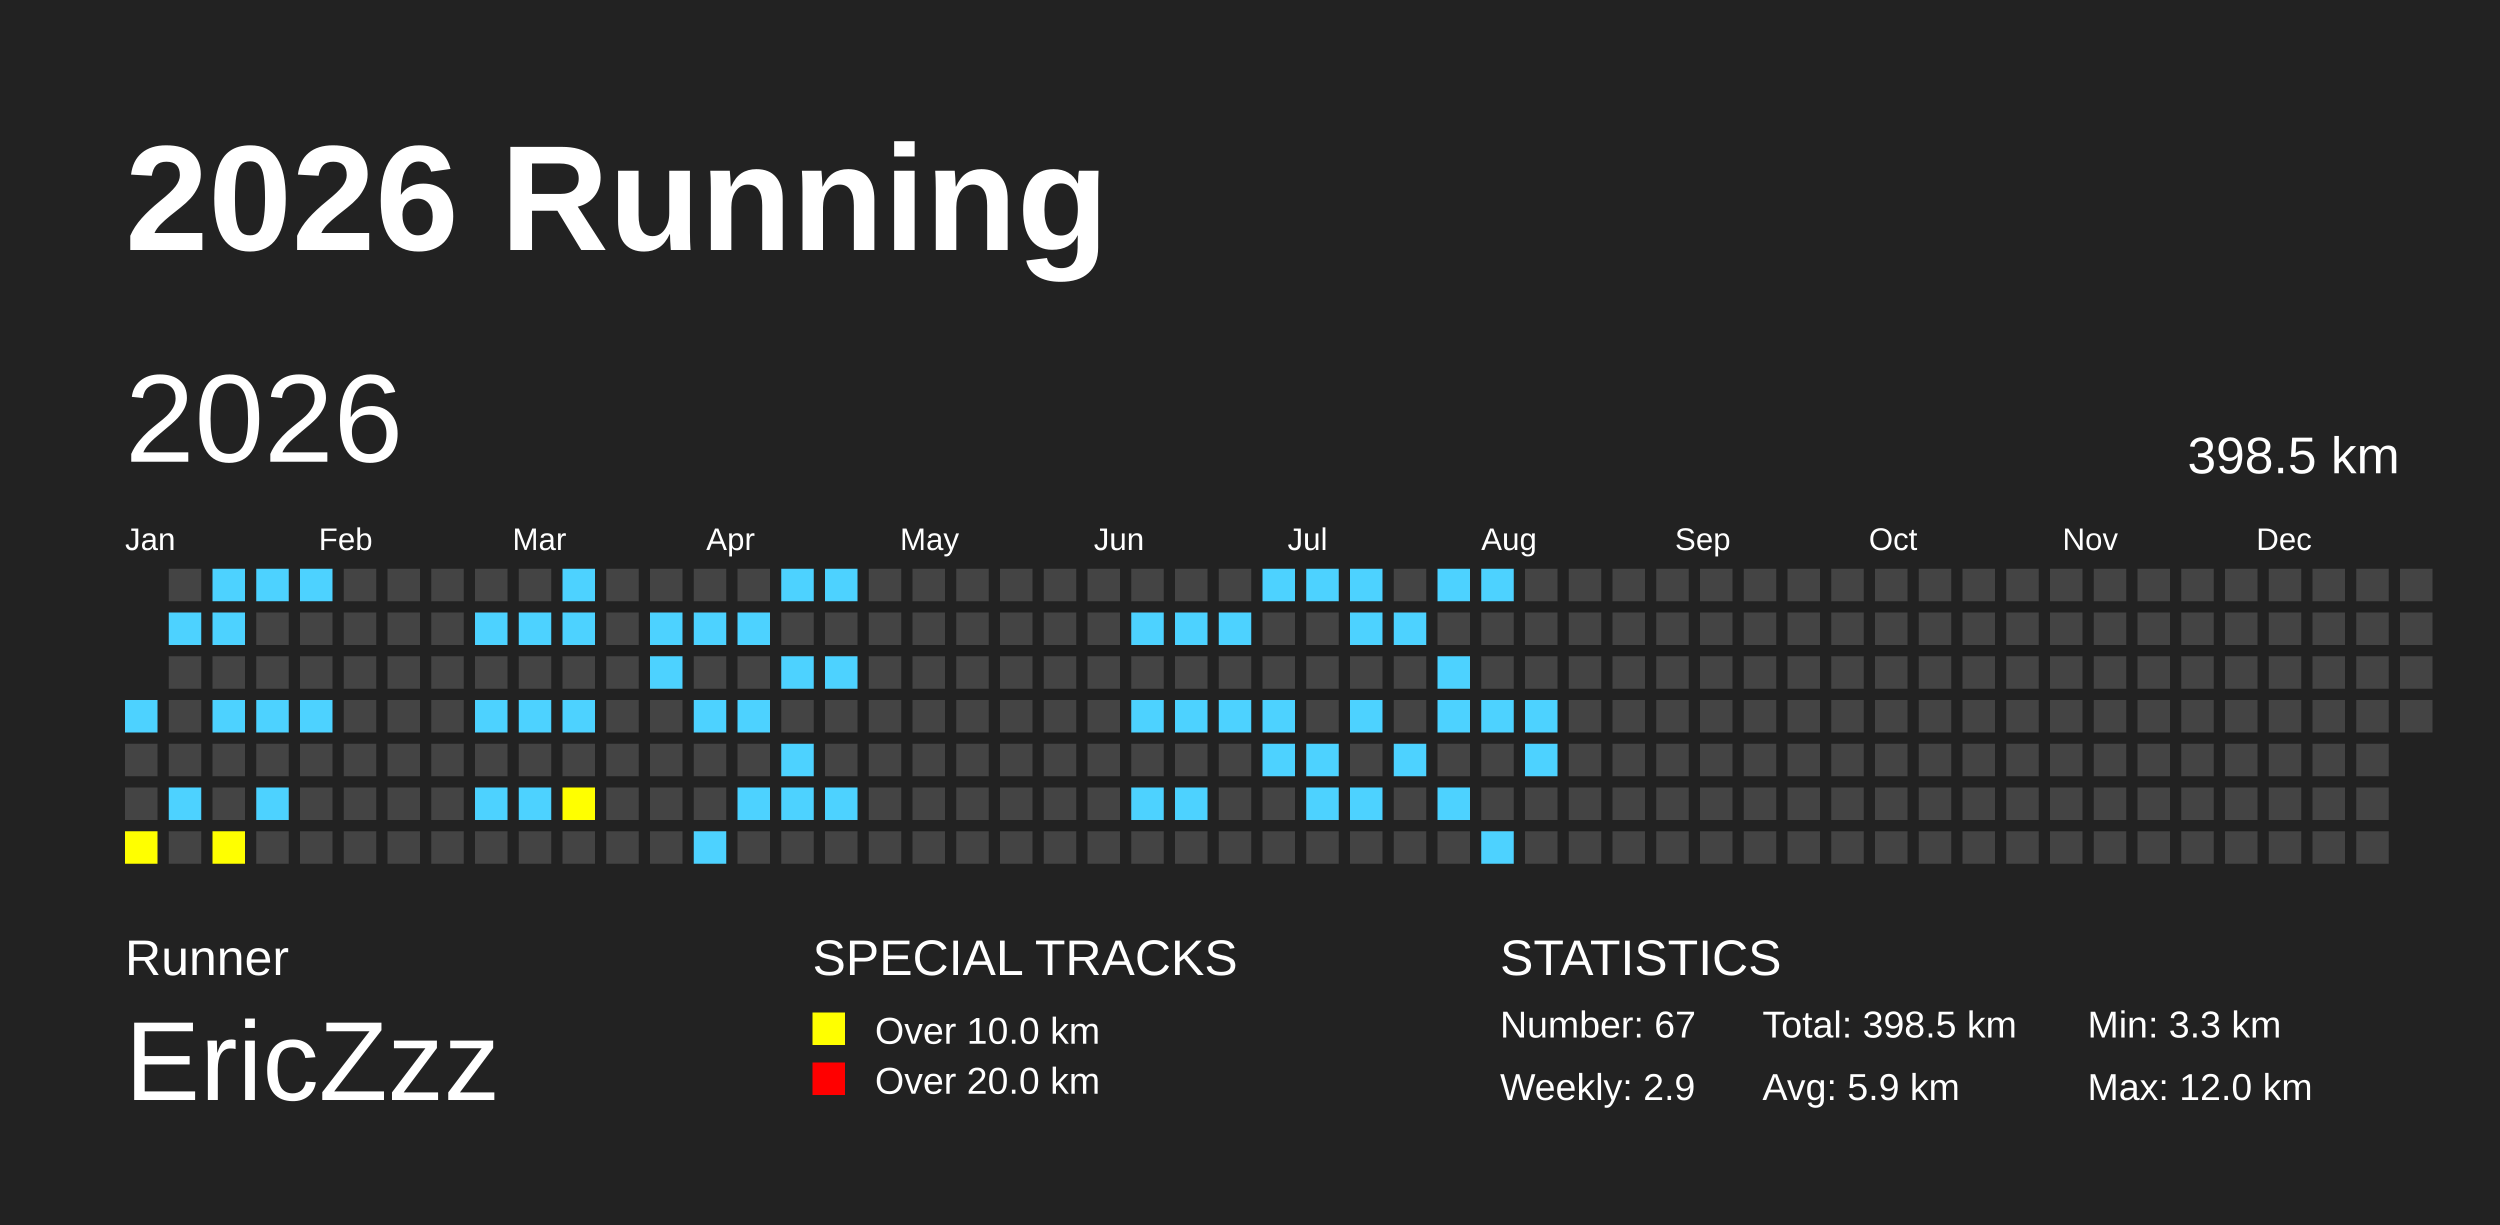
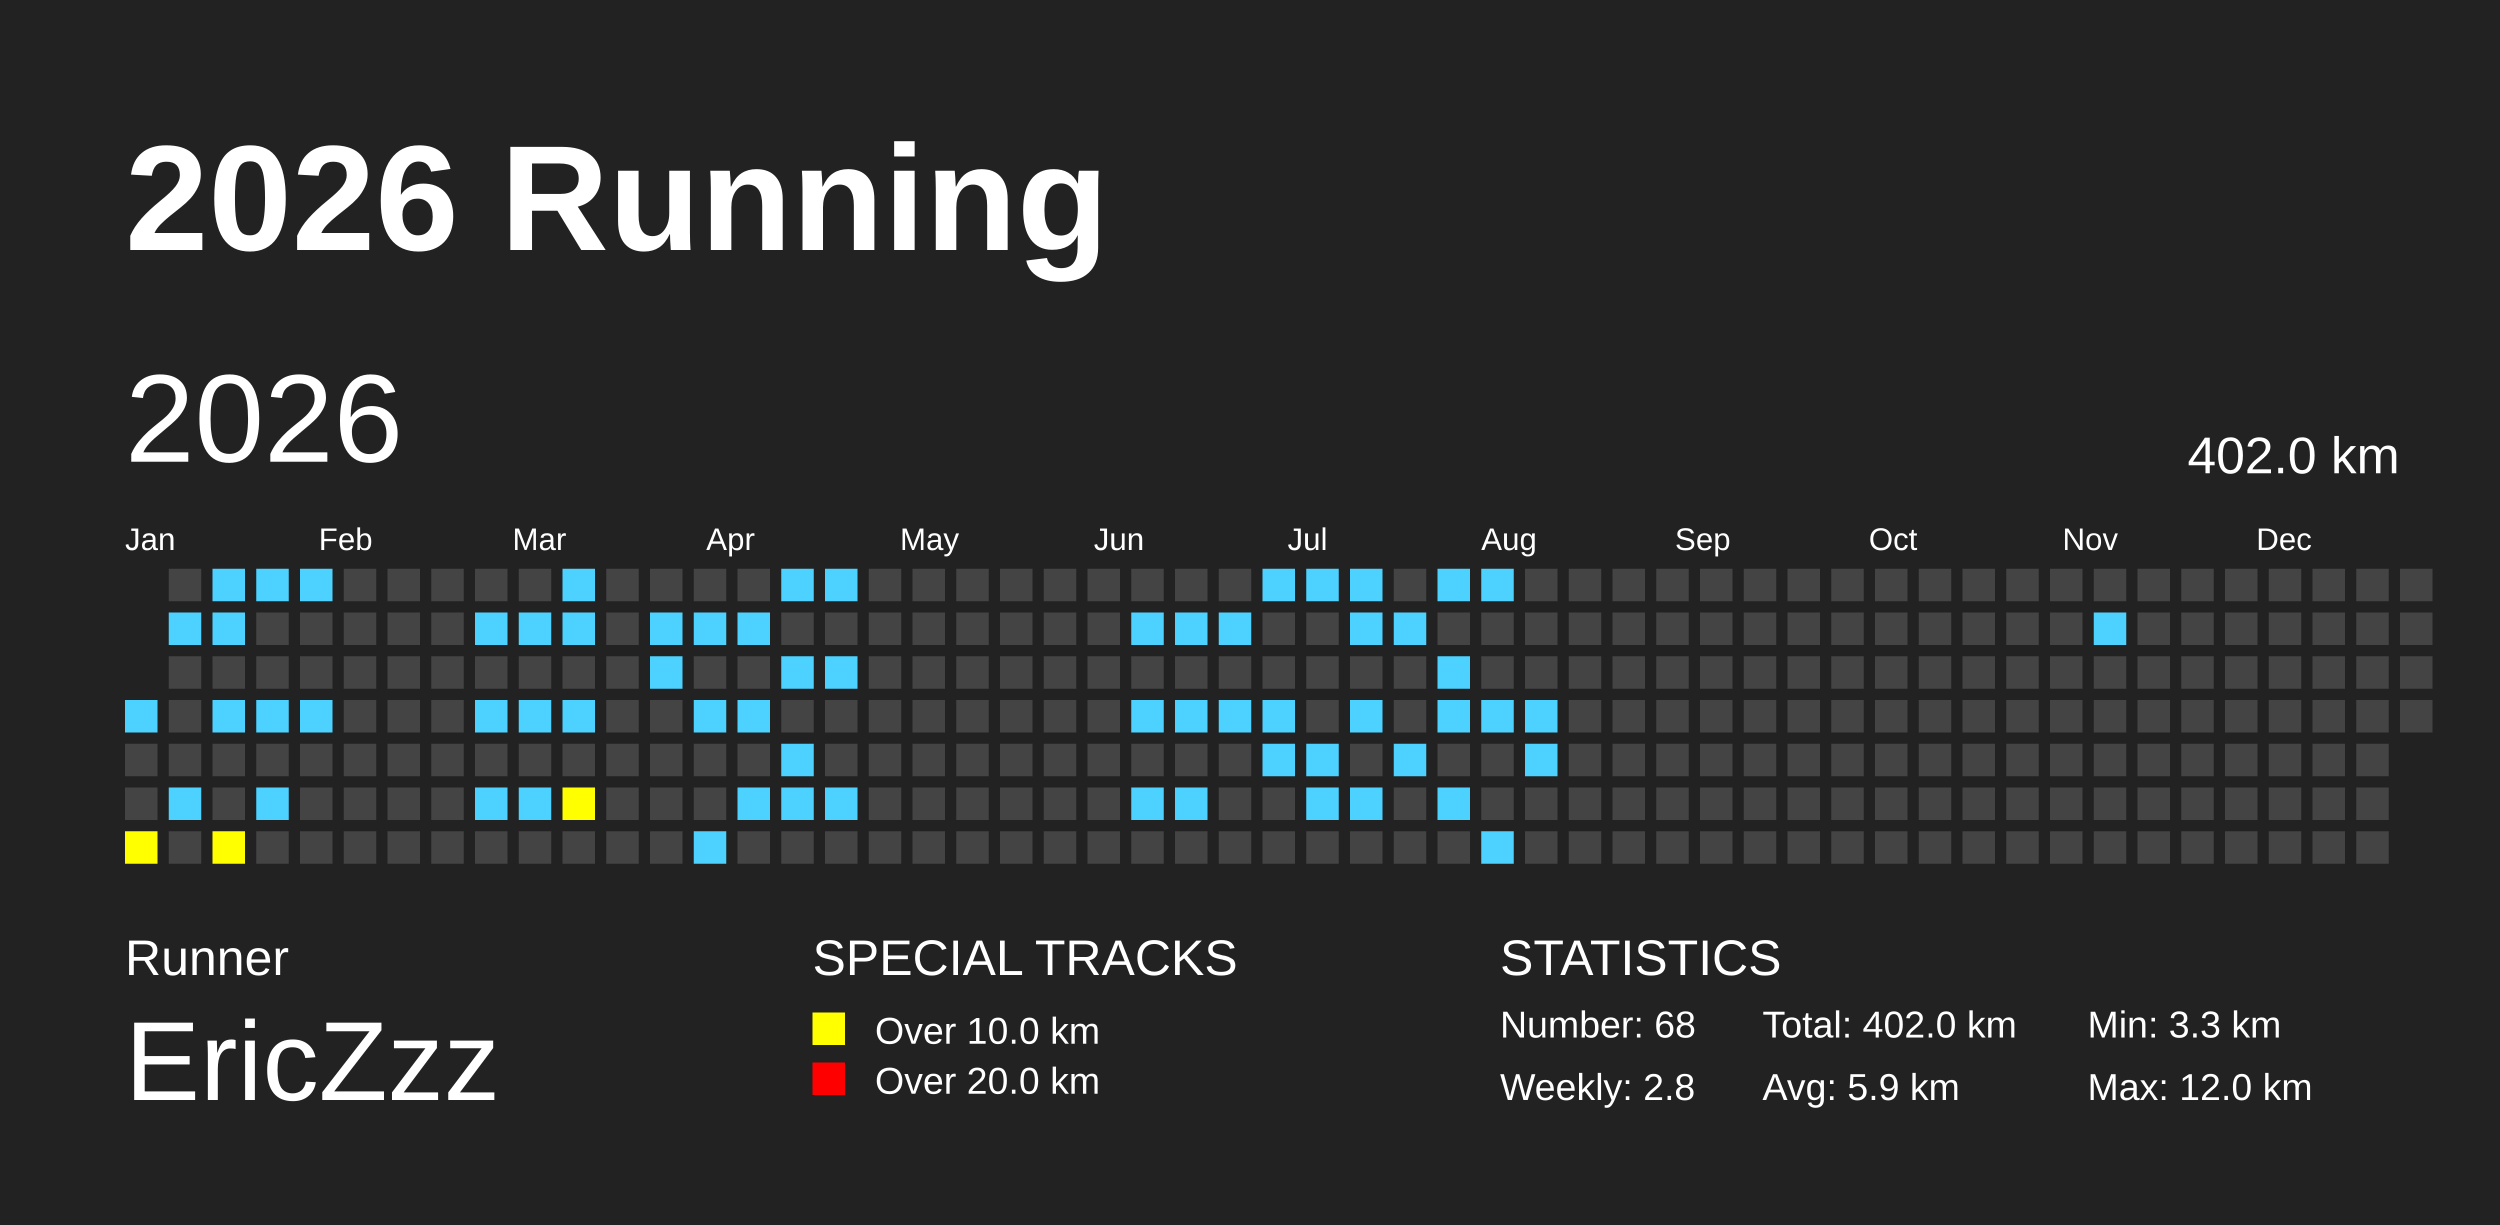
<svg xmlns="http://www.w3.org/2000/svg" baseProfile="full" height="98mm" version="1.1" viewBox="0,0,200,98" width="200mm">
  <defs />
  <rect fill="#222222" height="98" width="200" x="0" y="0" />
  <text fill="#FFFFFF" style="font-size:12px; font-family:Arial; font-weight:bold;" x="10" y="20">2026 Running</text>
  <text fill="#FFFFFF" style="font-size:4px; font-family:Arial" x="10" y="78">Runner</text>
  <text fill="#FFFFFF" style="font-size:9px; font-family:Arial" x="10" y="88">EricZzz</text>
  <text fill="#FFFFFF" style="font-size:4px; font-family:Arial" x="65" y="78">SPECIAL TRACKS</text>
  <rect fill="yellow" height="2.6" width="2.6" x="65" y="81" />
  <text fill="#FFFFFF" style="font-size:3px; font-family:Arial" x="70" y="83.5">Over 10.0 km</text>
  <rect fill="red" height="2.6" width="2.6" x="65" y="85" />
  <text fill="#FFFFFF" style="font-size:3px; font-family:Arial" x="70" y="87.5">Over 20.0 km</text>
  <text fill="#FFFFFF" style="font-size:4px; font-family:Arial" x="120" y="78">STATISTICS</text>
-   <text fill="#FFFFFF" style="font-size:3px; font-family:Arial" x="120" y="83">Number: 67</text>
-   <text fill="#FFFFFF" style="font-size:3px; font-family:Arial" x="120" y="88">Weekly: 2.9</text>
-   <text fill="#FFFFFF" style="font-size:3px; font-family:Arial" x="141" y="83">Total: 398.5 km</text>
+   <text fill="#FFFFFF" style="font-size:3px; font-family:Arial" x="120" y="83">Number: 68</text>
+   <text fill="#FFFFFF" style="font-size:3px; font-family:Arial" x="120" y="88">Weekly: 2.8</text>
+   <text fill="#FFFFFF" style="font-size:3px; font-family:Arial" x="141" y="83">Total: 402.0 km</text>
  <text fill="#FFFFFF" style="font-size:3px; font-family:Arial" x="141" y="88">Avg: 5.9 km</text>
  <text fill="#FFFFFF" style="font-size:3px; font-family:Arial" x="167" y="83">Min: 3.3 km</text>
  <text fill="#FFFFFF" style="font-size:3px; font-family:Arial" x="167" y="88">Max: 12.0 km</text>
  <text dominant-baseline="hanging" fill="#FFFFFF" style="font-size:10.0px; font-family:Arial;" x="10" y="30">2026</text>
-   <text dominant-baseline="hanging" fill="#FFFFFF" style="font-size:4.125px; font-family:Arial;" x="175" y="35">398.5 km</text>
+   <text dominant-baseline="hanging" fill="#FFFFFF" style="font-size:4.125px; font-family:Arial;" x="175" y="35">402.0 km</text>
  <text fill="#FFFFFF" style="font-size:2.5px; font-family:Arial" x="10.0" y="44">Jan</text>
  <text fill="#FFFFFF" style="font-size:2.5px; font-family:Arial" x="25.5" y="44">Feb</text>
  <text fill="#FFFFFF" style="font-size:2.5px; font-family:Arial" x="41.0" y="44">Mar</text>
  <text fill="#FFFFFF" style="font-size:2.5px; font-family:Arial" x="56.5" y="44">Apr</text>
  <text fill="#FFFFFF" style="font-size:2.5px; font-family:Arial" x="72.0" y="44">May</text>
  <text fill="#FFFFFF" style="font-size:2.5px; font-family:Arial" x="87.5" y="44">Jun</text>
  <text fill="#FFFFFF" style="font-size:2.5px; font-family:Arial" x="103.0" y="44">Jul</text>
  <text fill="#FFFFFF" style="font-size:2.5px; font-family:Arial" x="118.5" y="44">Aug</text>
  <text fill="#FFFFFF" style="font-size:2.5px; font-family:Arial" x="134.0" y="44">Sep</text>
  <text fill="#FFFFFF" style="font-size:2.5px; font-family:Arial" x="149.5" y="44">Oct</text>
  <text fill="#FFFFFF" style="font-size:2.5px; font-family:Arial" x="165.0" y="44">Nov</text>
  <text fill="#FFFFFF" style="font-size:2.5px; font-family:Arial" x="180.5" y="44">Dec</text>
  <rect fill="#4DD2FF" height="2.6" width="2.6" x="10.0" y="56.0" />
  <rect fill="#444444" height="2.6" width="2.6" x="10.0" y="59.5" />
  <rect fill="#444444" height="2.6" width="2.6" x="10.0" y="63.0" />
  <rect fill="yellow" height="2.6" width="2.6" x="10.0" y="66.5" />
  <rect fill="#444444" height="2.6" width="2.6" x="13.5" y="45.5" />
  <rect fill="#4DD2FF" height="2.6" width="2.6" x="13.5" y="49.0" />
  <rect fill="#444444" height="2.6" width="2.6" x="13.5" y="52.5" />
  <rect fill="#444444" height="2.6" width="2.6" x="13.5" y="56.0" />
  <rect fill="#444444" height="2.6" width="2.6" x="13.5" y="59.5" />
  <rect fill="#4DD2FF" height="2.6" width="2.6" x="13.5" y="63.0" />
  <rect fill="#444444" height="2.6" width="2.6" x="13.5" y="66.5" />
  <rect fill="#4DD2FF" height="2.6" width="2.6" x="17.0" y="45.5" />
  <rect fill="#4DD2FF" height="2.6" width="2.6" x="17.0" y="49.0" />
  <rect fill="#444444" height="2.6" width="2.6" x="17.0" y="52.5" />
  <rect fill="#4DD2FF" height="2.6" width="2.6" x="17.0" y="56.0" />
  <rect fill="#444444" height="2.6" width="2.6" x="17.0" y="59.5" />
  <rect fill="#444444" height="2.6" width="2.6" x="17.0" y="63.0" />
  <rect fill="yellow" height="2.6" width="2.6" x="17.0" y="66.5" />
  <rect fill="#4DD2FF" height="2.6" width="2.6" x="20.5" y="45.5" />
  <rect fill="#444444" height="2.6" width="2.6" x="20.5" y="49.0" />
  <rect fill="#444444" height="2.6" width="2.6" x="20.5" y="52.5" />
  <rect fill="#4DD2FF" height="2.6" width="2.6" x="20.5" y="56.0" />
  <rect fill="#444444" height="2.6" width="2.6" x="20.5" y="59.5" />
  <rect fill="#4DD2FF" height="2.6" width="2.6" x="20.5" y="63.0" />
  <rect fill="#444444" height="2.6" width="2.6" x="20.5" y="66.5" />
  <rect fill="#4DD2FF" height="2.6" width="2.6" x="24.0" y="45.5" />
  <rect fill="#444444" height="2.6" width="2.6" x="24.0" y="49.0" />
  <rect fill="#444444" height="2.6" width="2.6" x="24.0" y="52.5" />
  <rect fill="#4DD2FF" height="2.6" width="2.6" x="24.0" y="56.0" />
  <rect fill="#444444" height="2.6" width="2.6" x="24.0" y="59.5" />
  <rect fill="#444444" height="2.6" width="2.6" x="24.0" y="63.0" />
  <rect fill="#444444" height="2.6" width="2.6" x="24.0" y="66.5" />
  <rect fill="#444444" height="2.6" width="2.6" x="27.5" y="45.5" />
  <rect fill="#444444" height="2.6" width="2.6" x="27.5" y="49.0" />
  <rect fill="#444444" height="2.6" width="2.6" x="27.5" y="52.5" />
  <rect fill="#444444" height="2.6" width="2.6" x="27.5" y="56.0" />
  <rect fill="#444444" height="2.6" width="2.6" x="27.5" y="59.5" />
  <rect fill="#444444" height="2.6" width="2.6" x="27.5" y="63.0" />
  <rect fill="#444444" height="2.6" width="2.6" x="27.5" y="66.5" />
  <rect fill="#444444" height="2.6" width="2.6" x="31.0" y="45.5" />
  <rect fill="#444444" height="2.6" width="2.6" x="31.0" y="49.0" />
  <rect fill="#444444" height="2.6" width="2.6" x="31.0" y="52.5" />
  <rect fill="#444444" height="2.6" width="2.6" x="31.0" y="56.0" />
  <rect fill="#444444" height="2.6" width="2.6" x="31.0" y="59.5" />
  <rect fill="#444444" height="2.6" width="2.6" x="31.0" y="63.0" />
  <rect fill="#444444" height="2.6" width="2.6" x="31.0" y="66.5" />
  <rect fill="#444444" height="2.6" width="2.6" x="34.5" y="45.5" />
  <rect fill="#444444" height="2.6" width="2.6" x="34.5" y="49.0" />
  <rect fill="#444444" height="2.6" width="2.6" x="34.5" y="52.5" />
  <rect fill="#444444" height="2.6" width="2.6" x="34.5" y="56.0" />
  <rect fill="#444444" height="2.6" width="2.6" x="34.5" y="59.5" />
  <rect fill="#444444" height="2.6" width="2.6" x="34.5" y="63.0" />
  <rect fill="#444444" height="2.6" width="2.6" x="34.5" y="66.5" />
  <rect fill="#444444" height="2.6" width="2.6" x="38.0" y="45.5" />
  <rect fill="#4DD2FF" height="2.6" width="2.6" x="38.0" y="49.0" />
  <rect fill="#444444" height="2.6" width="2.6" x="38.0" y="52.5" />
  <rect fill="#4DD2FF" height="2.6" width="2.6" x="38.0" y="56.0" />
  <rect fill="#444444" height="2.6" width="2.6" x="38.0" y="59.5" />
  <rect fill="#4DD2FF" height="2.6" width="2.6" x="38.0" y="63.0" />
  <rect fill="#444444" height="2.6" width="2.6" x="38.0" y="66.5" />
  <rect fill="#444444" height="2.6" width="2.6" x="41.5" y="45.5" />
  <rect fill="#4DD2FF" height="2.6" width="2.6" x="41.5" y="49.0" />
  <rect fill="#444444" height="2.6" width="2.6" x="41.5" y="52.5" />
  <rect fill="#4DD2FF" height="2.6" width="2.6" x="41.5" y="56.0" />
  <rect fill="#444444" height="2.6" width="2.6" x="41.5" y="59.5" />
  <rect fill="#4DD2FF" height="2.6" width="2.6" x="41.5" y="63.0" />
  <rect fill="#444444" height="2.6" width="2.6" x="41.5" y="66.5" />
  <rect fill="#4DD2FF" height="2.6" width="2.6" x="45.0" y="45.5" />
  <rect fill="#4DD2FF" height="2.6" width="2.6" x="45.0" y="49.0" />
  <rect fill="#444444" height="2.6" width="2.6" x="45.0" y="52.5" />
  <rect fill="#4DD2FF" height="2.6" width="2.6" x="45.0" y="56.0" />
  <rect fill="#444444" height="2.6" width="2.6" x="45.0" y="59.5" />
  <rect fill="yellow" height="2.6" width="2.6" x="45.0" y="63.0" />
  <rect fill="#444444" height="2.6" width="2.6" x="45.0" y="66.5" />
  <rect fill="#444444" height="2.6" width="2.6" x="48.5" y="45.5" />
  <rect fill="#444444" height="2.6" width="2.6" x="48.5" y="49.0" />
  <rect fill="#444444" height="2.6" width="2.6" x="48.5" y="52.5" />
  <rect fill="#444444" height="2.6" width="2.6" x="48.5" y="56.0" />
  <rect fill="#444444" height="2.6" width="2.6" x="48.5" y="59.5" />
  <rect fill="#444444" height="2.6" width="2.6" x="48.5" y="63.0" />
  <rect fill="#444444" height="2.6" width="2.6" x="48.5" y="66.5" />
  <rect fill="#444444" height="2.6" width="2.6" x="52.0" y="45.5" />
  <rect fill="#4DD2FF" height="2.6" width="2.6" x="52.0" y="49.0" />
  <rect fill="#4DD2FF" height="2.6" width="2.6" x="52.0" y="52.5" />
  <rect fill="#444444" height="2.6" width="2.6" x="52.0" y="56.0" />
  <rect fill="#444444" height="2.6" width="2.6" x="52.0" y="59.5" />
  <rect fill="#444444" height="2.6" width="2.6" x="52.0" y="63.0" />
  <rect fill="#444444" height="2.6" width="2.6" x="52.0" y="66.5" />
  <rect fill="#444444" height="2.6" width="2.6" x="55.5" y="45.5" />
  <rect fill="#4DD2FF" height="2.6" width="2.6" x="55.5" y="49.0" />
  <rect fill="#444444" height="2.6" width="2.6" x="55.5" y="52.5" />
  <rect fill="#4DD2FF" height="2.6" width="2.6" x="55.5" y="56.0" />
  <rect fill="#444444" height="2.6" width="2.6" x="55.5" y="59.5" />
  <rect fill="#444444" height="2.6" width="2.6" x="55.5" y="63.0" />
  <rect fill="#4DD2FF" height="2.6" width="2.6" x="55.5" y="66.5" />
  <rect fill="#444444" height="2.6" width="2.6" x="59.0" y="45.5" />
  <rect fill="#4DD2FF" height="2.6" width="2.6" x="59.0" y="49.0" />
  <rect fill="#444444" height="2.6" width="2.6" x="59.0" y="52.5" />
  <rect fill="#4DD2FF" height="2.6" width="2.6" x="59.0" y="56.0" />
  <rect fill="#444444" height="2.6" width="2.6" x="59.0" y="59.5" />
  <rect fill="#4DD2FF" height="2.6" width="2.6" x="59.0" y="63.0" />
  <rect fill="#444444" height="2.6" width="2.6" x="59.0" y="66.5" />
  <rect fill="#4DD2FF" height="2.6" width="2.6" x="62.5" y="45.5" />
  <rect fill="#444444" height="2.6" width="2.6" x="62.5" y="49.0" />
  <rect fill="#4DD2FF" height="2.6" width="2.6" x="62.5" y="52.5" />
  <rect fill="#444444" height="2.6" width="2.6" x="62.5" y="56.0" />
  <rect fill="#4DD2FF" height="2.6" width="2.6" x="62.5" y="59.5" />
  <rect fill="#4DD2FF" height="2.6" width="2.6" x="62.5" y="63.0" />
  <rect fill="#444444" height="2.6" width="2.6" x="62.5" y="66.5" />
  <rect fill="#4DD2FF" height="2.6" width="2.6" x="66.0" y="45.5" />
  <rect fill="#444444" height="2.6" width="2.6" x="66.0" y="49.0" />
  <rect fill="#4DD2FF" height="2.6" width="2.6" x="66.0" y="52.5" />
  <rect fill="#444444" height="2.6" width="2.6" x="66.0" y="56.0" />
  <rect fill="#444444" height="2.6" width="2.6" x="66.0" y="59.5" />
  <rect fill="#4DD2FF" height="2.6" width="2.6" x="66.0" y="63.0" />
  <rect fill="#444444" height="2.6" width="2.6" x="66.0" y="66.5" />
  <rect fill="#444444" height="2.6" width="2.6" x="69.5" y="45.5" />
  <rect fill="#444444" height="2.6" width="2.6" x="69.5" y="49.0" />
  <rect fill="#444444" height="2.6" width="2.6" x="69.5" y="52.5" />
  <rect fill="#444444" height="2.6" width="2.6" x="69.5" y="56.0" />
  <rect fill="#444444" height="2.6" width="2.6" x="69.5" y="59.5" />
  <rect fill="#444444" height="2.6" width="2.6" x="69.5" y="63.0" />
  <rect fill="#444444" height="2.6" width="2.6" x="69.5" y="66.5" />
  <rect fill="#444444" height="2.6" width="2.6" x="73.0" y="45.5" />
  <rect fill="#444444" height="2.6" width="2.6" x="73.0" y="49.0" />
  <rect fill="#444444" height="2.6" width="2.6" x="73.0" y="52.5" />
  <rect fill="#444444" height="2.6" width="2.6" x="73.0" y="56.0" />
  <rect fill="#444444" height="2.6" width="2.6" x="73.0" y="59.5" />
  <rect fill="#444444" height="2.6" width="2.6" x="73.0" y="63.0" />
  <rect fill="#444444" height="2.6" width="2.6" x="73.0" y="66.5" />
  <rect fill="#444444" height="2.6" width="2.6" x="76.5" y="45.5" />
  <rect fill="#444444" height="2.6" width="2.6" x="76.5" y="49.0" />
  <rect fill="#444444" height="2.6" width="2.6" x="76.5" y="52.5" />
  <rect fill="#444444" height="2.6" width="2.6" x="76.5" y="56.0" />
  <rect fill="#444444" height="2.6" width="2.6" x="76.5" y="59.5" />
  <rect fill="#444444" height="2.6" width="2.6" x="76.5" y="63.0" />
  <rect fill="#444444" height="2.6" width="2.6" x="76.5" y="66.5" />
  <rect fill="#444444" height="2.6" width="2.6" x="80.0" y="45.5" />
  <rect fill="#444444" height="2.6" width="2.6" x="80.0" y="49.0" />
  <rect fill="#444444" height="2.6" width="2.6" x="80.0" y="52.5" />
  <rect fill="#444444" height="2.6" width="2.6" x="80.0" y="56.0" />
  <rect fill="#444444" height="2.6" width="2.6" x="80.0" y="59.5" />
  <rect fill="#444444" height="2.6" width="2.6" x="80.0" y="63.0" />
  <rect fill="#444444" height="2.6" width="2.6" x="80.0" y="66.5" />
  <rect fill="#444444" height="2.6" width="2.6" x="83.5" y="45.5" />
  <rect fill="#444444" height="2.6" width="2.6" x="83.5" y="49.0" />
  <rect fill="#444444" height="2.6" width="2.6" x="83.5" y="52.5" />
  <rect fill="#444444" height="2.6" width="2.6" x="83.5" y="56.0" />
  <rect fill="#444444" height="2.6" width="2.6" x="83.5" y="59.5" />
  <rect fill="#444444" height="2.6" width="2.6" x="83.5" y="63.0" />
  <rect fill="#444444" height="2.6" width="2.6" x="83.5" y="66.5" />
  <rect fill="#444444" height="2.6" width="2.6" x="87.0" y="45.5" />
  <rect fill="#444444" height="2.6" width="2.6" x="87.0" y="49.0" />
  <rect fill="#444444" height="2.6" width="2.6" x="87.0" y="52.5" />
  <rect fill="#444444" height="2.6" width="2.6" x="87.0" y="56.0" />
  <rect fill="#444444" height="2.6" width="2.6" x="87.0" y="59.5" />
  <rect fill="#444444" height="2.6" width="2.6" x="87.0" y="63.0" />
  <rect fill="#444444" height="2.6" width="2.6" x="87.0" y="66.5" />
  <rect fill="#444444" height="2.6" width="2.6" x="90.5" y="45.5" />
  <rect fill="#4DD2FF" height="2.6" width="2.6" x="90.5" y="49.0" />
  <rect fill="#444444" height="2.6" width="2.6" x="90.5" y="52.5" />
  <rect fill="#4DD2FF" height="2.6" width="2.6" x="90.5" y="56.0" />
  <rect fill="#444444" height="2.6" width="2.6" x="90.5" y="59.5" />
  <rect fill="#4DD2FF" height="2.6" width="2.6" x="90.5" y="63.0" />
  <rect fill="#444444" height="2.6" width="2.6" x="90.5" y="66.5" />
  <rect fill="#444444" height="2.6" width="2.6" x="94.0" y="45.5" />
  <rect fill="#4DD2FF" height="2.6" width="2.6" x="94.0" y="49.0" />
  <rect fill="#444444" height="2.6" width="2.6" x="94.0" y="52.5" />
  <rect fill="#4DD2FF" height="2.6" width="2.6" x="94.0" y="56.0" />
  <rect fill="#444444" height="2.6" width="2.6" x="94.0" y="59.5" />
  <rect fill="#4DD2FF" height="2.6" width="2.6" x="94.0" y="63.0" />
  <rect fill="#444444" height="2.6" width="2.6" x="94.0" y="66.5" />
  <rect fill="#444444" height="2.6" width="2.6" x="97.5" y="45.5" />
  <rect fill="#4DD2FF" height="2.6" width="2.6" x="97.5" y="49.0" />
  <rect fill="#444444" height="2.6" width="2.6" x="97.5" y="52.5" />
  <rect fill="#4DD2FF" height="2.6" width="2.6" x="97.5" y="56.0" />
  <rect fill="#444444" height="2.6" width="2.6" x="97.5" y="59.5" />
  <rect fill="#444444" height="2.6" width="2.6" x="97.5" y="63.0" />
  <rect fill="#444444" height="2.6" width="2.6" x="97.5" y="66.5" />
  <rect fill="#4DD2FF" height="2.6" width="2.6" x="101.0" y="45.5" />
  <rect fill="#444444" height="2.6" width="2.6" x="101.0" y="49.0" />
  <rect fill="#444444" height="2.6" width="2.6" x="101.0" y="52.5" />
  <rect fill="#4DD2FF" height="2.6" width="2.6" x="101.0" y="56.0" />
  <rect fill="#4DD2FF" height="2.6" width="2.6" x="101.0" y="59.5" />
  <rect fill="#444444" height="2.6" width="2.6" x="101.0" y="63.0" />
  <rect fill="#444444" height="2.6" width="2.6" x="101.0" y="66.5" />
  <rect fill="#4DD2FF" height="2.6" width="2.6" x="104.5" y="45.5" />
  <rect fill="#444444" height="2.6" width="2.6" x="104.5" y="49.0" />
  <rect fill="#444444" height="2.6" width="2.6" x="104.5" y="52.5" />
  <rect fill="#444444" height="2.6" width="2.6" x="104.5" y="56.0" />
  <rect fill="#4DD2FF" height="2.6" width="2.6" x="104.5" y="59.5" />
  <rect fill="#4DD2FF" height="2.6" width="2.6" x="104.5" y="63.0" />
  <rect fill="#444444" height="2.6" width="2.6" x="104.5" y="66.5" />
  <rect fill="#4DD2FF" height="2.6" width="2.6" x="108.0" y="45.5" />
  <rect fill="#4DD2FF" height="2.6" width="2.6" x="108.0" y="49.0" />
  <rect fill="#444444" height="2.6" width="2.6" x="108.0" y="52.5" />
  <rect fill="#4DD2FF" height="2.6" width="2.6" x="108.0" y="56.0" />
  <rect fill="#444444" height="2.6" width="2.6" x="108.0" y="59.5" />
  <rect fill="#4DD2FF" height="2.6" width="2.6" x="108.0" y="63.0" />
  <rect fill="#444444" height="2.6" width="2.6" x="108.0" y="66.5" />
  <rect fill="#444444" height="2.6" width="2.6" x="111.5" y="45.5" />
  <rect fill="#4DD2FF" height="2.6" width="2.6" x="111.5" y="49.0" />
  <rect fill="#444444" height="2.6" width="2.6" x="111.5" y="52.5" />
  <rect fill="#444444" height="2.6" width="2.6" x="111.5" y="56.0" />
  <rect fill="#4DD2FF" height="2.6" width="2.6" x="111.5" y="59.5" />
  <rect fill="#444444" height="2.6" width="2.6" x="111.5" y="63.0" />
  <rect fill="#444444" height="2.6" width="2.6" x="111.5" y="66.5" />
  <rect fill="#4DD2FF" height="2.6" width="2.6" x="115.0" y="45.5" />
  <rect fill="#444444" height="2.6" width="2.6" x="115.0" y="49.0" />
  <rect fill="#4DD2FF" height="2.6" width="2.6" x="115.0" y="52.5" />
  <rect fill="#4DD2FF" height="2.6" width="2.6" x="115.0" y="56.0" />
  <rect fill="#444444" height="2.6" width="2.6" x="115.0" y="59.5" />
  <rect fill="#4DD2FF" height="2.6" width="2.6" x="115.0" y="63.0" />
  <rect fill="#444444" height="2.6" width="2.6" x="115.0" y="66.5" />
  <rect fill="#4DD2FF" height="2.6" width="2.6" x="118.5" y="45.5" />
  <rect fill="#444444" height="2.6" width="2.6" x="118.5" y="49.0" />
  <rect fill="#444444" height="2.6" width="2.6" x="118.5" y="52.5" />
  <rect fill="#4DD2FF" height="2.6" width="2.6" x="118.5" y="56.0" />
  <rect fill="#444444" height="2.6" width="2.6" x="118.5" y="59.5" />
  <rect fill="#444444" height="2.6" width="2.6" x="118.5" y="63.0" />
  <rect fill="#4DD2FF" height="2.6" width="2.6" x="118.5" y="66.5" />
  <rect fill="#444444" height="2.6" width="2.6" x="122.0" y="45.5" />
  <rect fill="#444444" height="2.6" width="2.6" x="122.0" y="49.0" />
  <rect fill="#444444" height="2.6" width="2.6" x="122.0" y="52.5" />
  <rect fill="#4DD2FF" height="2.6" width="2.6" x="122.0" y="56.0" />
  <rect fill="#4DD2FF" height="2.6" width="2.6" x="122.0" y="59.5" />
  <rect fill="#444444" height="2.6" width="2.6" x="122.0" y="63.0" />
  <rect fill="#444444" height="2.6" width="2.6" x="122.0" y="66.5" />
  <rect fill="#444444" height="2.6" width="2.6" x="125.5" y="45.5" />
  <rect fill="#444444" height="2.6" width="2.6" x="125.5" y="49.0" />
  <rect fill="#444444" height="2.6" width="2.6" x="125.5" y="52.5" />
  <rect fill="#444444" height="2.6" width="2.6" x="125.5" y="56.0" />
  <rect fill="#444444" height="2.6" width="2.6" x="125.5" y="59.5" />
  <rect fill="#444444" height="2.6" width="2.6" x="125.5" y="63.0" />
  <rect fill="#444444" height="2.6" width="2.6" x="125.5" y="66.5" />
  <rect fill="#444444" height="2.6" width="2.6" x="129.0" y="45.5" />
  <rect fill="#444444" height="2.6" width="2.6" x="129.0" y="49.0" />
  <rect fill="#444444" height="2.6" width="2.6" x="129.0" y="52.5" />
  <rect fill="#444444" height="2.6" width="2.6" x="129.0" y="56.0" />
  <rect fill="#444444" height="2.6" width="2.6" x="129.0" y="59.5" />
  <rect fill="#444444" height="2.6" width="2.6" x="129.0" y="63.0" />
  <rect fill="#444444" height="2.6" width="2.6" x="129.0" y="66.5" />
  <rect fill="#444444" height="2.6" width="2.6" x="132.5" y="45.5" />
  <rect fill="#444444" height="2.6" width="2.6" x="132.5" y="49.0" />
  <rect fill="#444444" height="2.6" width="2.6" x="132.5" y="52.5" />
  <rect fill="#444444" height="2.6" width="2.6" x="132.5" y="56.0" />
  <rect fill="#444444" height="2.6" width="2.6" x="132.5" y="59.5" />
  <rect fill="#444444" height="2.6" width="2.6" x="132.5" y="63.0" />
  <rect fill="#444444" height="2.6" width="2.6" x="132.5" y="66.5" />
  <rect fill="#444444" height="2.6" width="2.6" x="136.0" y="45.5" />
  <rect fill="#444444" height="2.6" width="2.6" x="136.0" y="49.0" />
  <rect fill="#444444" height="2.6" width="2.6" x="136.0" y="52.5" />
  <rect fill="#444444" height="2.6" width="2.6" x="136.0" y="56.0" />
  <rect fill="#444444" height="2.6" width="2.6" x="136.0" y="59.5" />
  <rect fill="#444444" height="2.6" width="2.6" x="136.0" y="63.0" />
  <rect fill="#444444" height="2.6" width="2.6" x="136.0" y="66.5" />
  <rect fill="#444444" height="2.6" width="2.6" x="139.5" y="45.5" />
  <rect fill="#444444" height="2.6" width="2.6" x="139.5" y="49.0" />
  <rect fill="#444444" height="2.6" width="2.6" x="139.5" y="52.5" />
  <rect fill="#444444" height="2.6" width="2.6" x="139.5" y="56.0" />
  <rect fill="#444444" height="2.6" width="2.6" x="139.5" y="59.5" />
  <rect fill="#444444" height="2.6" width="2.6" x="139.5" y="63.0" />
  <rect fill="#444444" height="2.6" width="2.6" x="139.5" y="66.5" />
  <rect fill="#444444" height="2.6" width="2.6" x="143.0" y="45.5" />
  <rect fill="#444444" height="2.6" width="2.6" x="143.0" y="49.0" />
  <rect fill="#444444" height="2.6" width="2.6" x="143.0" y="52.5" />
  <rect fill="#444444" height="2.6" width="2.6" x="143.0" y="56.0" />
  <rect fill="#444444" height="2.6" width="2.6" x="143.0" y="59.5" />
  <rect fill="#444444" height="2.6" width="2.6" x="143.0" y="63.0" />
  <rect fill="#444444" height="2.6" width="2.6" x="143.0" y="66.5" />
  <rect fill="#444444" height="2.6" width="2.6" x="146.5" y="45.5" />
  <rect fill="#444444" height="2.6" width="2.6" x="146.5" y="49.0" />
  <rect fill="#444444" height="2.6" width="2.6" x="146.5" y="52.5" />
  <rect fill="#444444" height="2.6" width="2.6" x="146.5" y="56.0" />
  <rect fill="#444444" height="2.6" width="2.6" x="146.5" y="59.5" />
  <rect fill="#444444" height="2.6" width="2.6" x="146.5" y="63.0" />
  <rect fill="#444444" height="2.6" width="2.6" x="146.5" y="66.5" />
  <rect fill="#444444" height="2.6" width="2.6" x="150.0" y="45.5" />
  <rect fill="#444444" height="2.6" width="2.6" x="150.0" y="49.0" />
  <rect fill="#444444" height="2.6" width="2.6" x="150.0" y="52.5" />
  <rect fill="#444444" height="2.6" width="2.6" x="150.0" y="56.0" />
  <rect fill="#444444" height="2.6" width="2.6" x="150.0" y="59.5" />
  <rect fill="#444444" height="2.6" width="2.6" x="150.0" y="63.0" />
  <rect fill="#444444" height="2.6" width="2.6" x="150.0" y="66.5" />
  <rect fill="#444444" height="2.6" width="2.6" x="153.5" y="45.5" />
  <rect fill="#444444" height="2.6" width="2.6" x="153.5" y="49.0" />
  <rect fill="#444444" height="2.6" width="2.6" x="153.5" y="52.5" />
  <rect fill="#444444" height="2.6" width="2.6" x="153.5" y="56.0" />
  <rect fill="#444444" height="2.6" width="2.6" x="153.5" y="59.5" />
  <rect fill="#444444" height="2.6" width="2.6" x="153.5" y="63.0" />
  <rect fill="#444444" height="2.6" width="2.6" x="153.5" y="66.5" />
  <rect fill="#444444" height="2.6" width="2.6" x="157.0" y="45.5" />
  <rect fill="#444444" height="2.6" width="2.6" x="157.0" y="49.0" />
  <rect fill="#444444" height="2.6" width="2.6" x="157.0" y="52.5" />
  <rect fill="#444444" height="2.6" width="2.6" x="157.0" y="56.0" />
  <rect fill="#444444" height="2.6" width="2.6" x="157.0" y="59.5" />
  <rect fill="#444444" height="2.6" width="2.6" x="157.0" y="63.0" />
  <rect fill="#444444" height="2.6" width="2.6" x="157.0" y="66.5" />
  <rect fill="#444444" height="2.6" width="2.6" x="160.5" y="45.5" />
  <rect fill="#444444" height="2.6" width="2.6" x="160.5" y="49.0" />
  <rect fill="#444444" height="2.6" width="2.6" x="160.5" y="52.5" />
  <rect fill="#444444" height="2.6" width="2.6" x="160.5" y="56.0" />
  <rect fill="#444444" height="2.6" width="2.6" x="160.5" y="59.5" />
  <rect fill="#444444" height="2.6" width="2.6" x="160.5" y="63.0" />
  <rect fill="#444444" height="2.6" width="2.6" x="160.5" y="66.5" />
  <rect fill="#444444" height="2.6" width="2.6" x="164.0" y="45.5" />
  <rect fill="#444444" height="2.6" width="2.6" x="164.0" y="49.0" />
  <rect fill="#444444" height="2.6" width="2.6" x="164.0" y="52.5" />
  <rect fill="#444444" height="2.6" width="2.6" x="164.0" y="56.0" />
  <rect fill="#444444" height="2.6" width="2.6" x="164.0" y="59.5" />
  <rect fill="#444444" height="2.6" width="2.6" x="164.0" y="63.0" />
  <rect fill="#444444" height="2.6" width="2.6" x="164.0" y="66.5" />
  <rect fill="#444444" height="2.6" width="2.6" x="167.5" y="45.5" />
-   <rect fill="#444444" height="2.6" width="2.6" x="167.5" y="49.0" />
+   <rect fill="#4DD2FF" height="2.6" width="2.6" x="167.5" y="49.0" />
  <rect fill="#444444" height="2.6" width="2.6" x="167.5" y="52.5" />
  <rect fill="#444444" height="2.6" width="2.6" x="167.5" y="56.0" />
  <rect fill="#444444" height="2.6" width="2.6" x="167.5" y="59.5" />
  <rect fill="#444444" height="2.6" width="2.6" x="167.5" y="63.0" />
  <rect fill="#444444" height="2.6" width="2.6" x="167.5" y="66.5" />
  <rect fill="#444444" height="2.6" width="2.6" x="171.0" y="45.5" />
  <rect fill="#444444" height="2.6" width="2.6" x="171.0" y="49.0" />
  <rect fill="#444444" height="2.6" width="2.6" x="171.0" y="52.5" />
  <rect fill="#444444" height="2.6" width="2.6" x="171.0" y="56.0" />
  <rect fill="#444444" height="2.6" width="2.6" x="171.0" y="59.5" />
  <rect fill="#444444" height="2.6" width="2.6" x="171.0" y="63.0" />
  <rect fill="#444444" height="2.6" width="2.6" x="171.0" y="66.5" />
  <rect fill="#444444" height="2.6" width="2.6" x="174.5" y="45.5" />
  <rect fill="#444444" height="2.6" width="2.6" x="174.5" y="49.0" />
  <rect fill="#444444" height="2.6" width="2.6" x="174.5" y="52.5" />
  <rect fill="#444444" height="2.6" width="2.6" x="174.5" y="56.0" />
  <rect fill="#444444" height="2.6" width="2.6" x="174.5" y="59.5" />
  <rect fill="#444444" height="2.6" width="2.6" x="174.5" y="63.0" />
  <rect fill="#444444" height="2.6" width="2.6" x="174.5" y="66.5" />
  <rect fill="#444444" height="2.6" width="2.6" x="178.0" y="45.5" />
  <rect fill="#444444" height="2.6" width="2.6" x="178.0" y="49.0" />
  <rect fill="#444444" height="2.6" width="2.6" x="178.0" y="52.5" />
  <rect fill="#444444" height="2.6" width="2.6" x="178.0" y="56.0" />
  <rect fill="#444444" height="2.6" width="2.6" x="178.0" y="59.5" />
  <rect fill="#444444" height="2.6" width="2.6" x="178.0" y="63.0" />
  <rect fill="#444444" height="2.6" width="2.6" x="178.0" y="66.5" />
  <rect fill="#444444" height="2.6" width="2.6" x="181.5" y="45.5" />
  <rect fill="#444444" height="2.6" width="2.6" x="181.5" y="49.0" />
  <rect fill="#444444" height="2.6" width="2.6" x="181.5" y="52.5" />
  <rect fill="#444444" height="2.6" width="2.6" x="181.5" y="56.0" />
  <rect fill="#444444" height="2.6" width="2.6" x="181.5" y="59.5" />
  <rect fill="#444444" height="2.6" width="2.6" x="181.5" y="63.0" />
  <rect fill="#444444" height="2.6" width="2.6" x="181.5" y="66.5" />
  <rect fill="#444444" height="2.6" width="2.6" x="185.0" y="45.5" />
  <rect fill="#444444" height="2.6" width="2.6" x="185.0" y="49.0" />
  <rect fill="#444444" height="2.6" width="2.6" x="185.0" y="52.5" />
  <rect fill="#444444" height="2.6" width="2.6" x="185.0" y="56.0" />
  <rect fill="#444444" height="2.6" width="2.6" x="185.0" y="59.5" />
  <rect fill="#444444" height="2.6" width="2.6" x="185.0" y="63.0" />
  <rect fill="#444444" height="2.6" width="2.6" x="185.0" y="66.5" />
  <rect fill="#444444" height="2.6" width="2.6" x="188.5" y="45.5" />
  <rect fill="#444444" height="2.6" width="2.6" x="188.5" y="49.0" />
  <rect fill="#444444" height="2.6" width="2.6" x="188.5" y="52.5" />
  <rect fill="#444444" height="2.6" width="2.6" x="188.5" y="56.0" />
  <rect fill="#444444" height="2.6" width="2.6" x="188.5" y="59.5" />
  <rect fill="#444444" height="2.6" width="2.6" x="188.5" y="63.0" />
  <rect fill="#444444" height="2.6" width="2.6" x="188.5" y="66.5" />
  <rect fill="#444444" height="2.6" width="2.6" x="192.0" y="45.5" />
  <rect fill="#444444" height="2.6" width="2.6" x="192.0" y="49.0" />
  <rect fill="#444444" height="2.6" width="2.6" x="192.0" y="52.5" />
  <rect fill="#444444" height="2.6" width="2.6" x="192.0" y="56.0" />
</svg>
